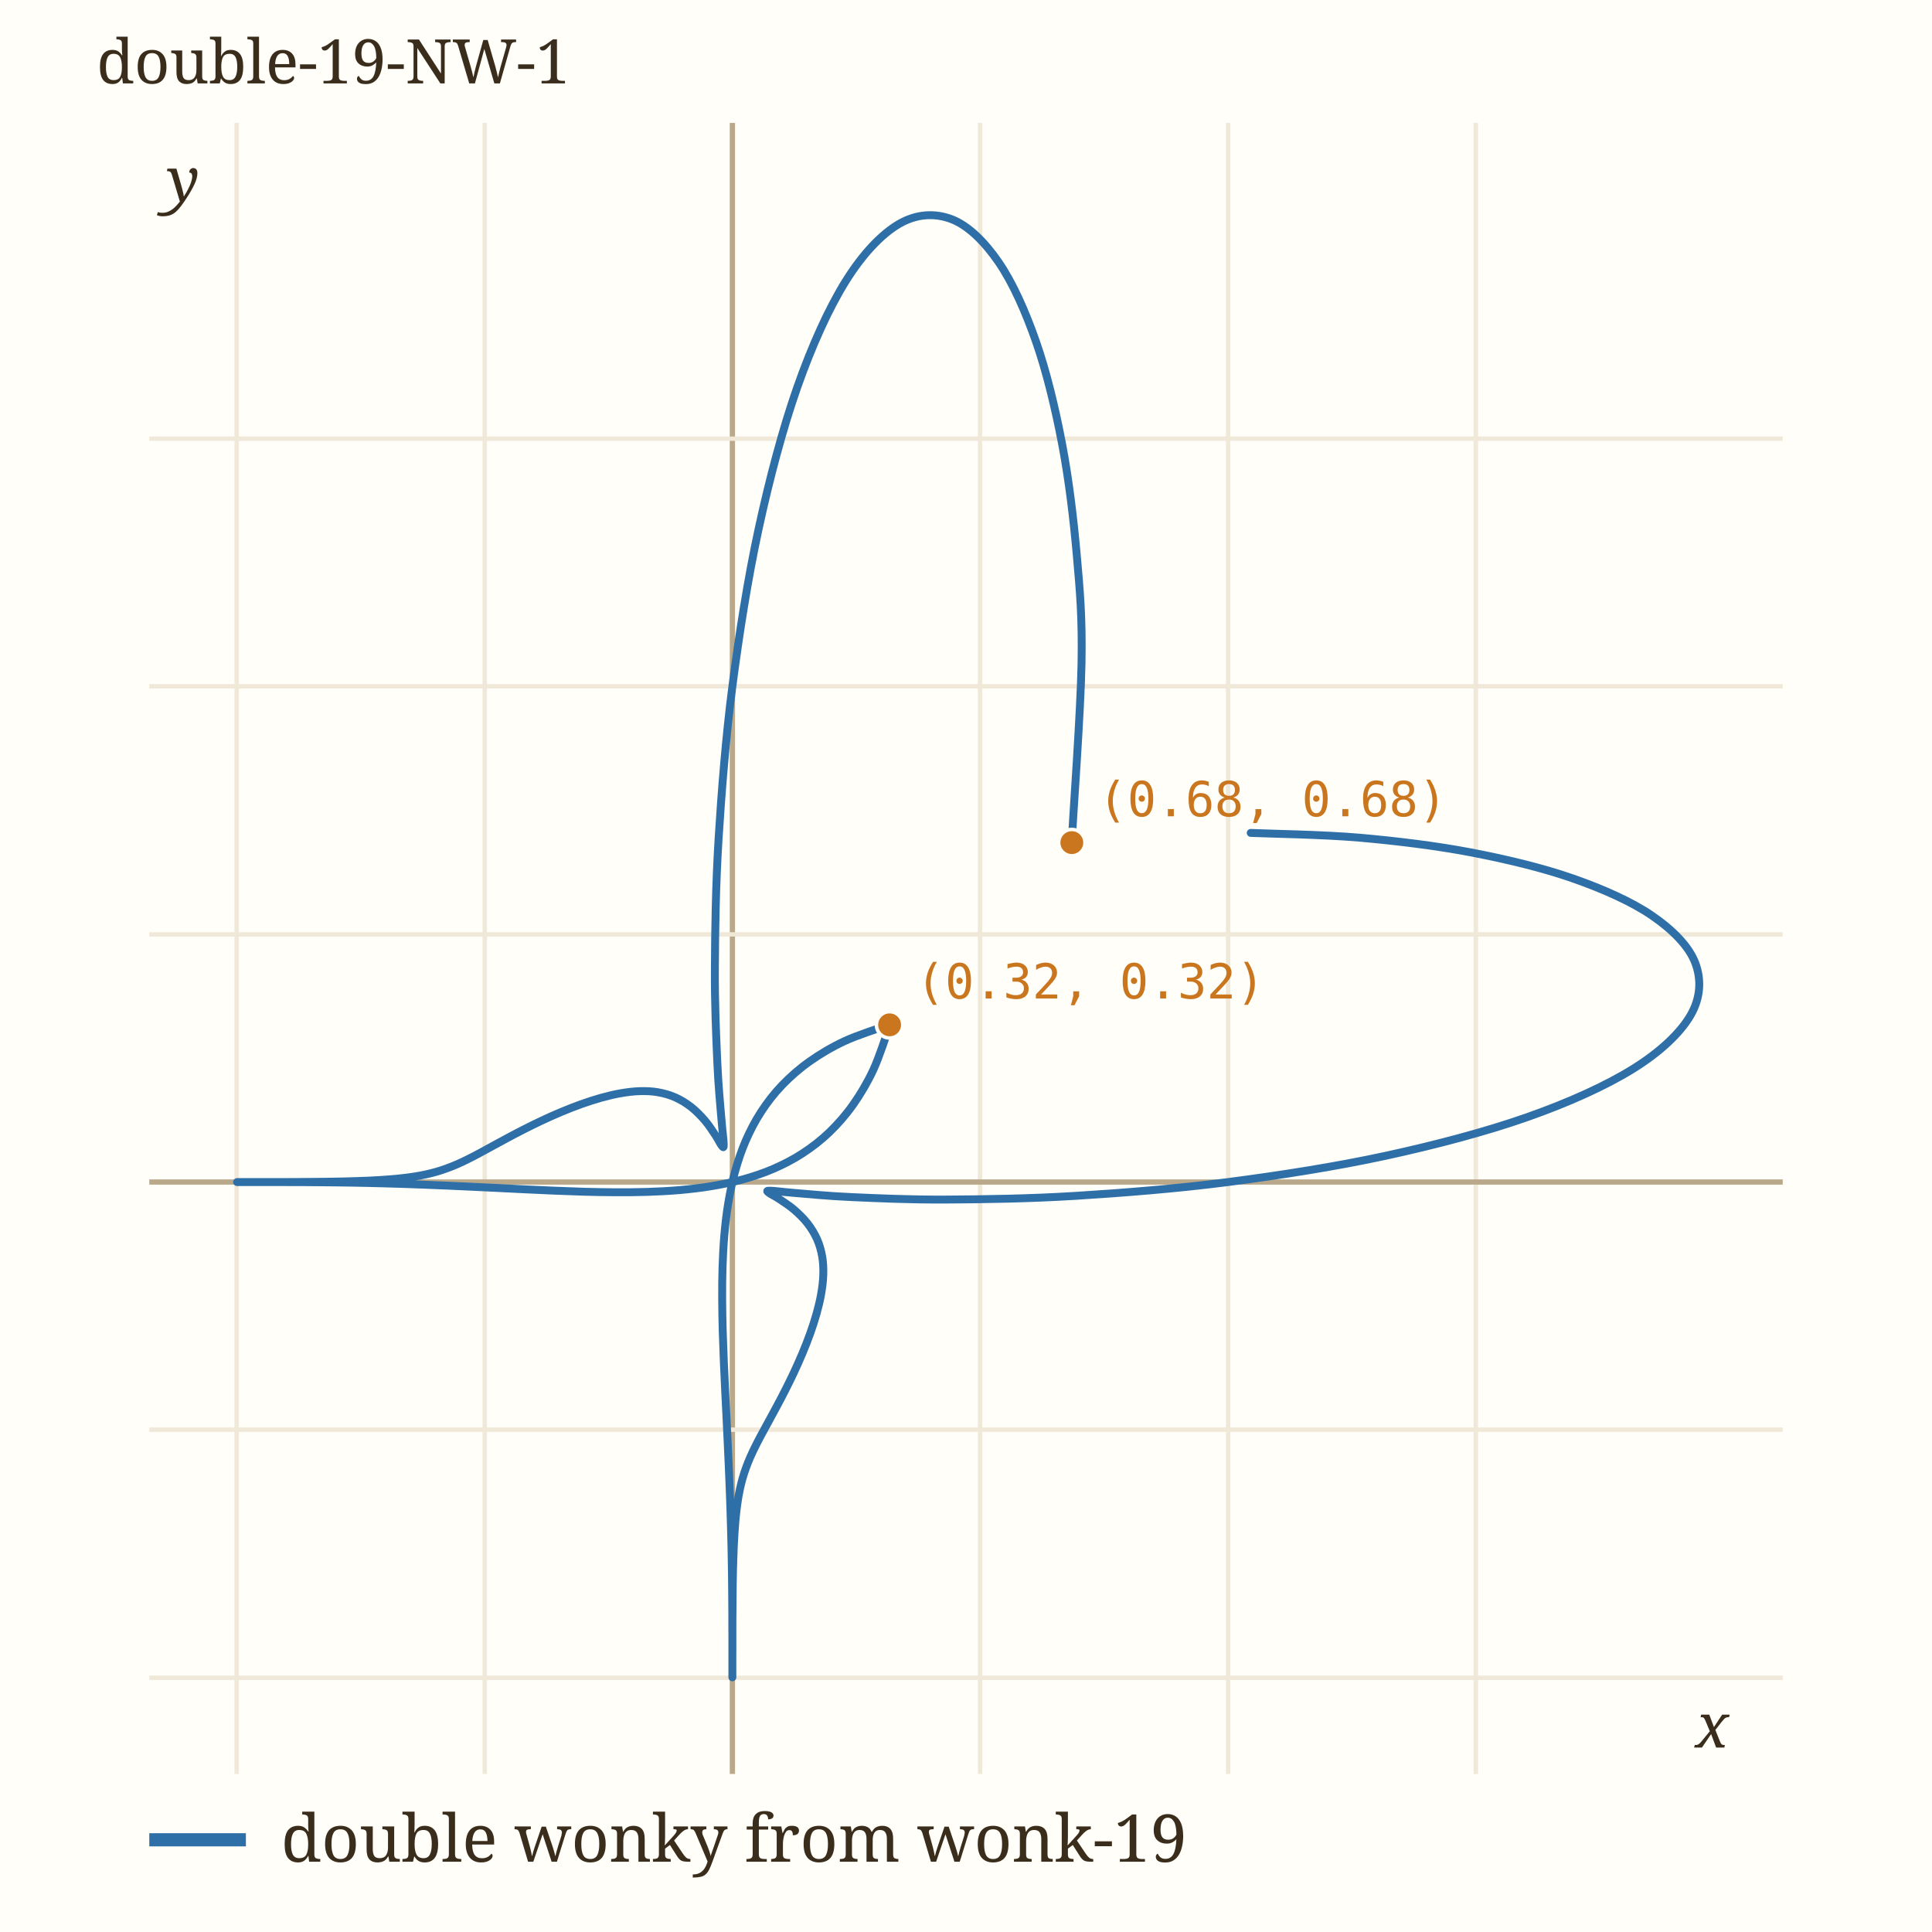
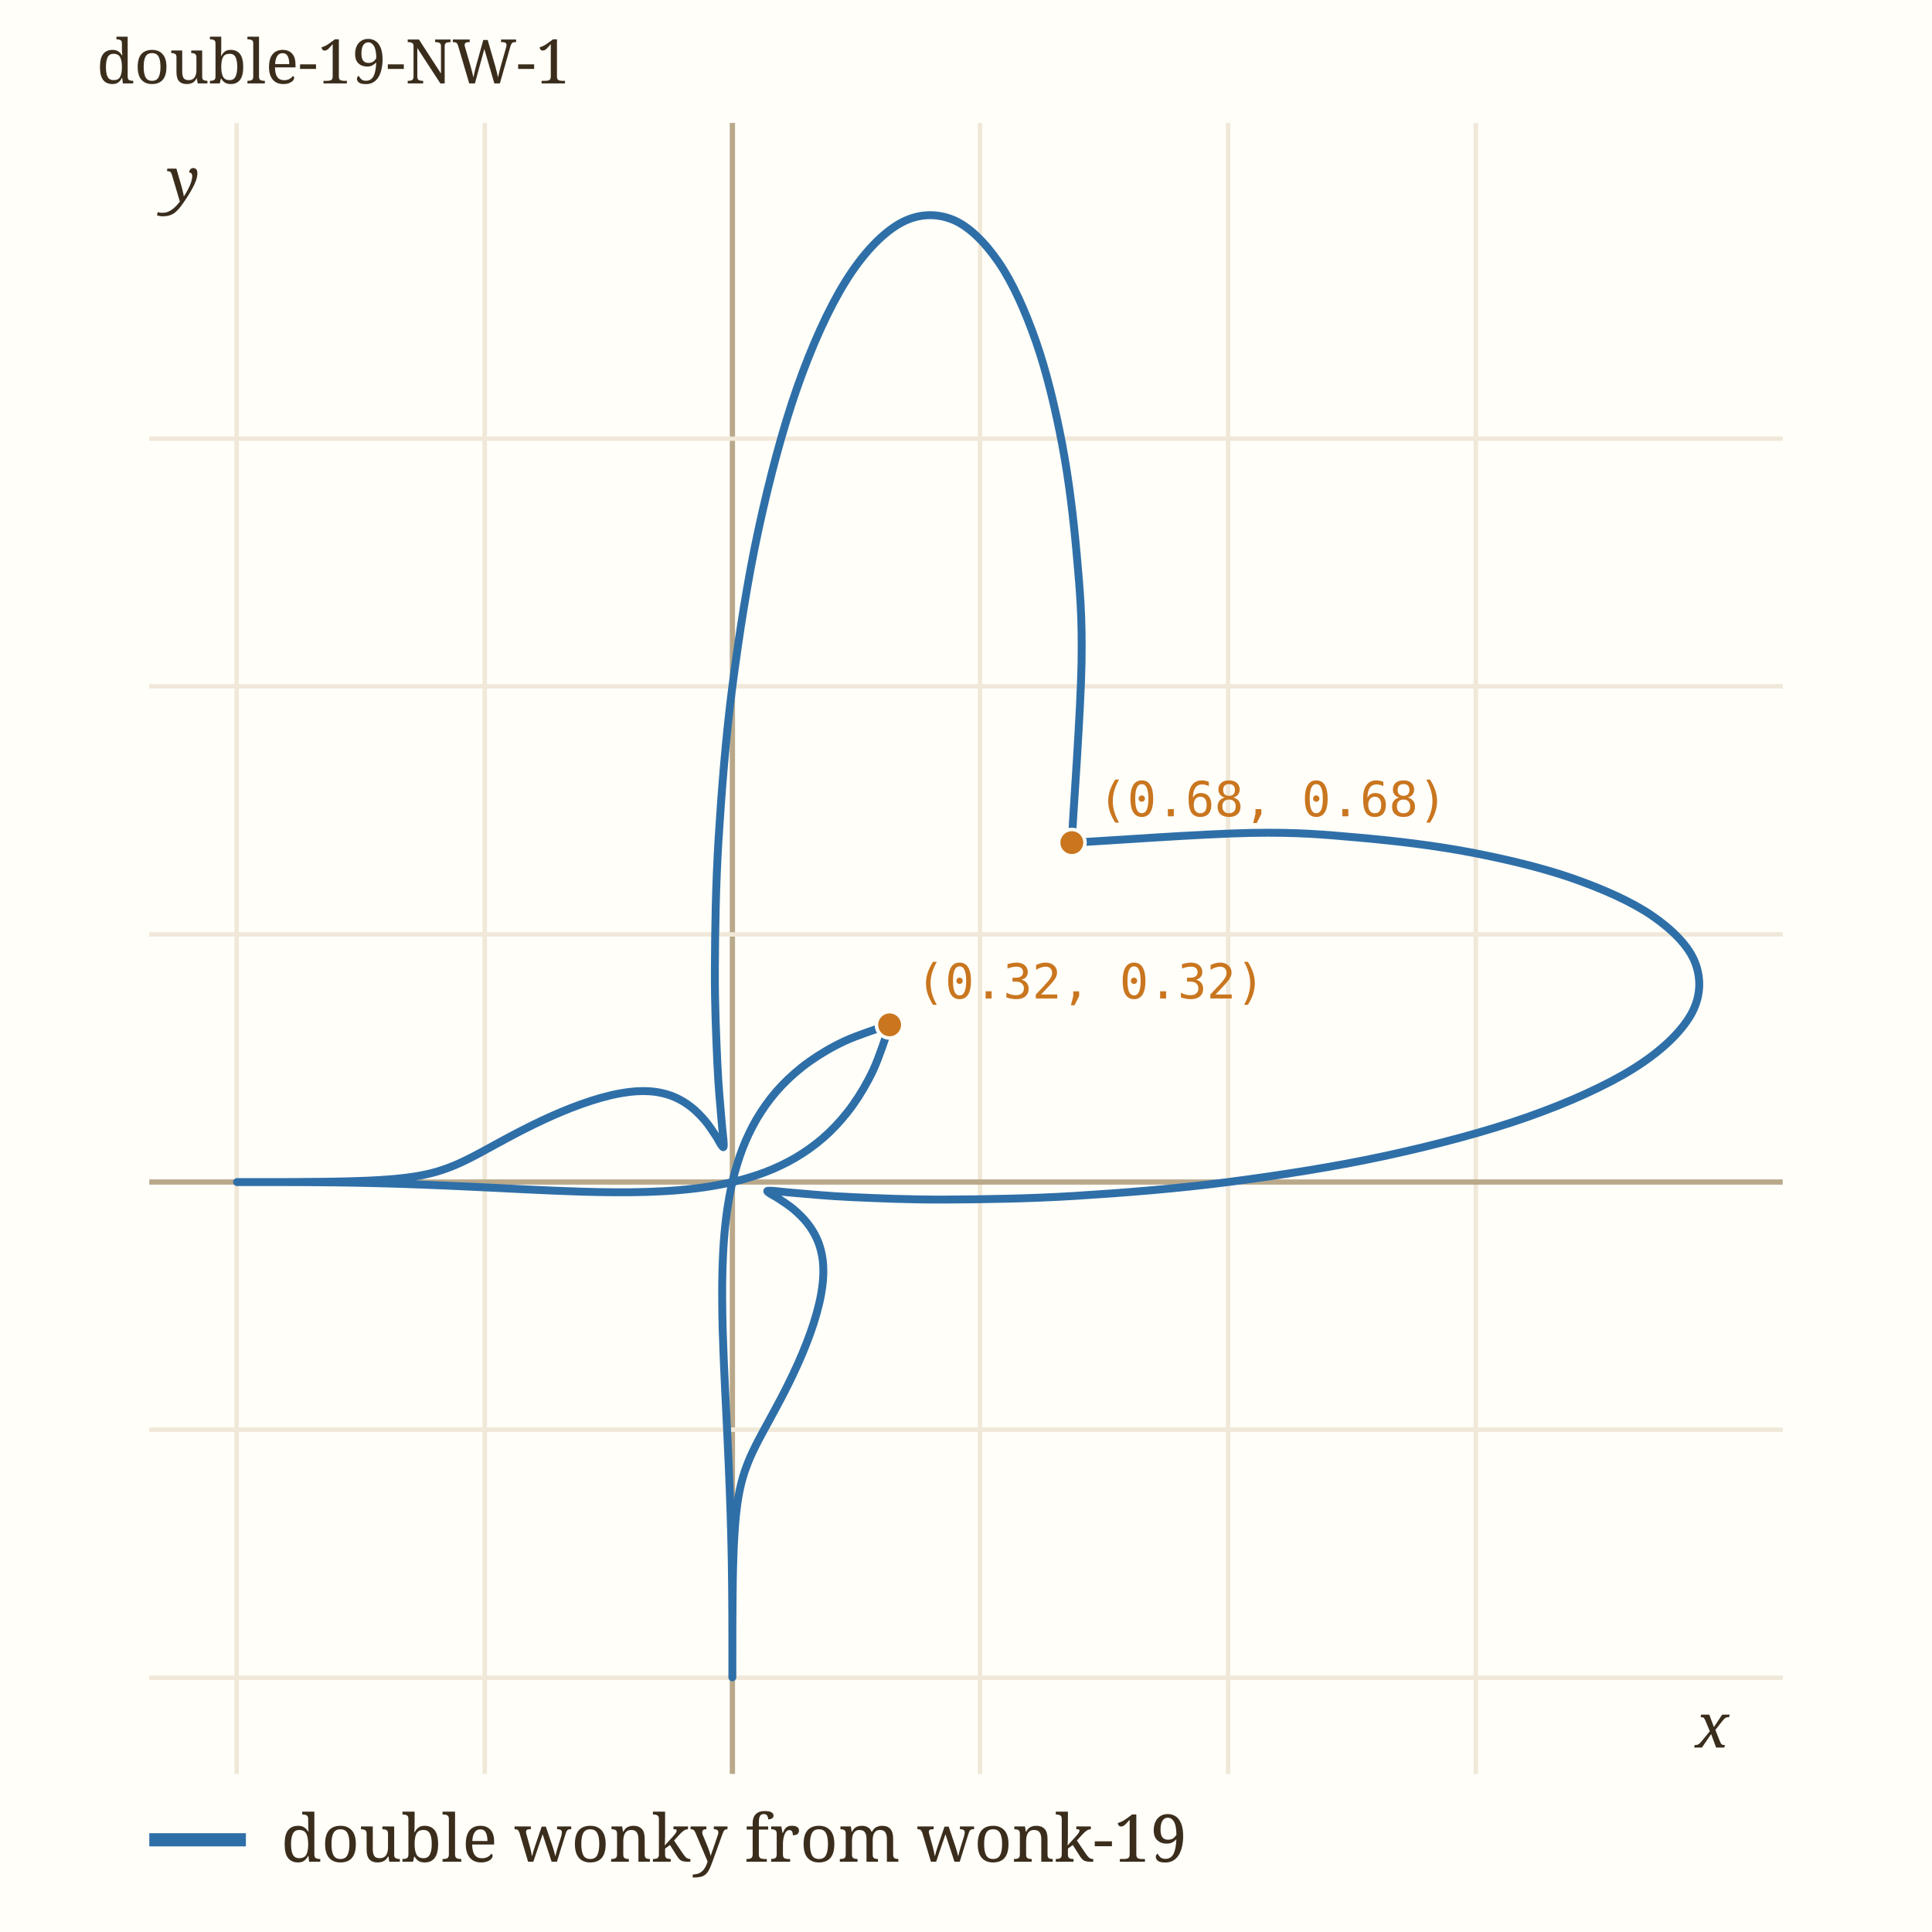
<svg xmlns="http://www.w3.org/2000/svg" viewBox="0 0 440 440" width="440" height="440" role="img" aria-label="double-19-NW-1" data-panel="double-19-NW-1">
  <rect x="0" y="0" width="440" height="440" fill="#fffef9" />
  <clipPath id="clip-double-19-NW-1">
    <rect x="34" y="28" width="372" height="376" />
  </clipPath>
  <g clip-path="url(#clip-double-19-NW-1)">
    <line x1="53.9" x2="53.9" y1="28" y2="404" stroke="#f0e8d8" stroke-width="1" />
    <text x="53.9" y="418.0" font-family="ui-monospace, Menlo, monospace" font-size="11" fill="#9c8a6a" text-anchor="middle">-1</text>
    <line x1="110.4" x2="110.4" y1="28" y2="404" stroke="#f0e8d8" stroke-width="1" />
    <text x="110.4" y="418.0" font-family="ui-monospace, Menlo, monospace" font-size="11" fill="#9c8a6a" text-anchor="middle">-0.5</text>
    <line x1="166.8" x2="166.8" y1="28" y2="404" stroke="#b9a98a" stroke-width="1.2" />
    <line x1="223.2" x2="223.2" y1="28" y2="404" stroke="#f0e8d8" stroke-width="1" />
    <text x="223.2" y="418.0" font-family="ui-monospace, Menlo, monospace" font-size="11" fill="#9c8a6a" text-anchor="middle">0.5</text>
    <line x1="279.7" x2="279.7" y1="28" y2="404" stroke="#f0e8d8" stroke-width="1" />
    <text x="279.7" y="418.0" font-family="ui-monospace, Menlo, monospace" font-size="11" fill="#9c8a6a" text-anchor="middle">1</text>
    <line x1="336.1" x2="336.1" y1="28" y2="404" stroke="#f0e8d8" stroke-width="1" />
    <text x="336.1" y="418.0" font-family="ui-monospace, Menlo, monospace" font-size="11" fill="#9c8a6a" text-anchor="middle">1.5</text>
    <line x1="34" x2="406" y1="382.1" y2="382.1" stroke="#f0e8d8" stroke-width="1" />
    <text x="28.0" y="386.1" font-family="ui-monospace, Menlo, monospace" font-size="11" fill="#9c8a6a" text-anchor="end">-1</text>
    <line x1="34" x2="406" y1="325.6" y2="325.6" stroke="#f0e8d8" stroke-width="1" />
    <text x="28.0" y="329.6" font-family="ui-monospace, Menlo, monospace" font-size="11" fill="#9c8a6a" text-anchor="end">-0.5</text>
    <line x1="34" x2="406" y1="269.2" y2="269.2" stroke="#b9a98a" stroke-width="1.2" />
    <line x1="34" x2="406" y1="212.8" y2="212.8" stroke="#f0e8d8" stroke-width="1" />
    <text x="28.0" y="216.8" font-family="ui-monospace, Menlo, monospace" font-size="11" fill="#9c8a6a" text-anchor="end">0.5</text>
    <line x1="34" x2="406" y1="156.3" y2="156.3" stroke="#f0e8d8" stroke-width="1" />
    <text x="28.0" y="160.3" font-family="ui-monospace, Menlo, monospace" font-size="11" fill="#9c8a6a" text-anchor="end">1</text>
    <line x1="34" x2="406" y1="99.9" y2="99.9" stroke="#f0e8d8" stroke-width="1" />
    <text x="28.0" y="103.9" font-family="ui-monospace, Menlo, monospace" font-size="11" fill="#9c8a6a" text-anchor="end">1.5</text>
-     <path d="M244.06,191.94 C244.43,185.14 246.11,162.09 246.31,151.16 C246.50,140.22 245.95,134.69 245.22,126.34 C244.48,117.99 243.42,109.15 241.88,101.06 C240.33,92.98 238.36,84.71 235.95,77.82 C233.54,70.92 230.63,64.36 227.43,59.71 C224.23,55.06 220.52,51.38 216.74,49.93 C212.96,48.48 208.76,48.66 204.73,51.01 C200.71,53.37 196.45,57.87 192.59,64.06 C188.73,70.26 184.88,78.79 181.58,88.18 C178.28,97.57 175.24,109.05 172.78,120.41 C170.31,131.78 168.32,144.56 166.79,156.34 C165.27,168.11 164.32,180.38 163.65,191.06 C162.99,201.75 162.86,211.95 162.81,220.42 C162.76,228.89 163.11,236.14 163.36,241.88 C163.61,247.62 164.06,251.77 164.30,254.88 C164.55,257.98 164.80,259.52 164.82,260.53 C164.84,261.55 164.73,261.32 164.42,260.99 C164.10,260.66 163.60,259.53 162.95,258.56 C162.30,257.60 161.46,256.27 160.54,255.19 C159.61,254.12 158.53,252.99 157.41,252.12 C156.29,251.24 155.06,250.49 153.81,249.93 C152.56,249.37 151.23,249.00 149.89,248.76 C148.54,248.52 147.15,248.46 145.73,248.50 C144.31,248.54 142.85,248.72 141.37,248.98 C139.89,249.23 138.38,249.60 136.87,250.02 C135.36,250.44 133.81,250.95 132.30,251.49 C130.78,252.03 129.25,252.64 127.77,253.26 C126.29,253.88 124.81,254.54 123.41,255.20 C122.00,255.86 120.63,256.54 119.33,257.20 C118.03,257.85 116.79,258.52 115.62,259.14 C114.44,259.77 113.34,260.38 112.28,260.95 C111.23,261.52 110.25,262.07 109.31,262.57 C108.37,263.07 107.49,263.54 106.63,263.96 C105.77,264.39 104.95,264.78 104.15,265.13 C103.34,265.48 102.56,265.80 101.77,266.08 C100.99,266.37 100.22,266.62 99.43,266.85 C98.64,267.08 97.85,267.27 97.04,267.45 C96.23,267.63 95.40,267.78 94.56,267.92 C93.72,268.05 92.86,268.17 91.98,268.27 C91.11,268.38 90.21,268.46 89.31,268.54 C88.40,268.62 87.48,268.68 86.55,268.74 C85.62,268.80 84.68,268.85 83.75,268.89 C82.81,268.93 81.86,268.96 80.93,268.99 C79.99,269.02 79.06,269.04 78.14,269.07 C77.22,269.09 76.31,269.10 75.41,269.12 C74.52,269.13 73.64,269.14 72.79,269.15 C71.93,269.16 71.10,269.17 70.29,269.17 C69.48,269.18 68.70,269.18 67.95,269.19 C67.19,269.19 66.46,269.19 65.77,269.20 C65.07,269.20 64.41,269.20 63.77,269.20 C63.14,269.20 62.54,269.20 61.97,269.20 C61.40,269.20 60.86,269.20 60.35,269.20 C59.85,269.20 59.37,269.21 58.93,269.21 C58.49,269.21 58.08,269.21 57.70,269.21 C57.32,269.21 56.97,269.21 56.65,269.21 C56.34,269.21 56.05,269.21 55.79,269.21 C55.53,269.21 55.30,269.21 55.10,269.21 C54.90,269.21 54.72,269.21 54.57,269.21 C54.43,269.21 54.31,269.21 54.21,269.21 C54.11,269.21 54.04,269.21 54.00,269.21 C53.95,269.21 53.93,269.21 53.93,269.21 C53.93,269.21 53.99,269.21 54.00,269.21 C54.01,269.21 53.96,269.21 54.00,269.21 C54.03,269.21 54.11,269.21 54.21,269.21 C54.31,269.21 54.43,269.21 54.57,269.21 C54.72,269.21 54.90,269.21 55.10,269.21 C55.30,269.21 55.53,269.21 55.79,269.21 C56.05,269.21 56.34,269.21 56.65,269.21 C56.97,269.21 57.32,269.21 57.70,269.21 C58.08,269.21 58.49,269.21 58.94,269.21 C59.38,269.21 59.86,269.21 60.37,269.21 C60.88,269.21 61.43,269.21 62.01,269.21 C62.59,269.21 63.20,269.21 63.85,269.21 C64.51,269.21 65.19,269.21 65.92,269.22 C66.65,269.22 67.41,269.22 68.22,269.22 C69.02,269.23 69.87,269.23 70.76,269.24 C71.65,269.24 72.58,269.25 73.55,269.26 C74.53,269.27 75.55,269.28 76.62,269.29 C77.69,269.31 78.81,269.32 79.98,269.34 C81.15,269.36 82.37,269.38 83.65,269.41 C84.93,269.44 86.26,269.47 87.66,269.51 C89.05,269.55 90.50,269.59 92.01,269.64 C93.53,269.69 95.10,269.74 96.74,269.81 C98.39,269.87 100.09,269.94 101.86,270.02 C103.63,270.09 105.47,270.18 107.37,270.27 C109.26,270.36 111.23,270.45 113.25,270.55 C115.28,270.65 117.37,270.76 119.51,270.86 C121.65,270.96 123.86,271.07 126.10,271.16 C128.35,271.25 130.65,271.34 132.98,271.41 C135.32,271.47 137.70,271.52 140.10,271.53 C142.49,271.54 144.93,271.53 147.37,271.45 C149.80,271.37 152.26,271.25 154.71,271.04 C157.15,270.82 159.61,270.55 162.02,270.14 C164.44,269.74 166.86,269.25 169.22,268.59 C171.57,267.93 173.91,267.16 176.17,266.18 C178.43,265.19 180.65,264.06 182.76,262.68 C184.88,261.30 186.93,259.73 188.86,257.88 C190.78,256.03 192.62,253.94 194.29,251.58 C195.96,249.21 197.53,246.57 198.88,243.68 C200.23,240.78 201.77,235.94 202.39,234.22 C203.02,232.50 202.73,233.47 202.63,233.37 C202.53,233.27 203.50,232.98 201.78,233.61 C200.06,234.23 195.22,235.77 192.32,237.12 C189.43,238.47 186.79,240.04 184.42,241.71 C182.06,243.38 179.97,245.22 178.12,247.14 C176.27,249.07 174.70,251.12 173.32,253.24 C171.94,255.35 170.81,257.57 169.82,259.83 C168.84,262.09 168.07,264.43 167.41,266.78 C166.75,269.14 166.26,271.56 165.86,273.98 C165.45,276.39 165.18,278.85 164.96,281.29 C164.75,283.74 164.63,286.20 164.55,288.63 C164.47,291.07 164.46,293.51 164.47,295.90 C164.48,298.30 164.53,300.68 164.59,303.02 C164.66,305.35 164.75,307.65 164.84,309.90 C164.93,312.14 165.04,314.35 165.14,316.49 C165.24,318.63 165.35,320.72 165.45,322.75 C165.55,324.77 165.64,326.74 165.73,328.63 C165.82,330.53 165.91,332.37 165.98,334.14 C166.06,335.91 166.13,337.61 166.19,339.26 C166.26,340.90 166.31,342.47 166.36,343.99 C166.41,345.50 166.45,346.95 166.49,348.34 C166.53,349.74 166.56,351.07 166.59,352.35 C166.62,353.63 166.64,354.85 166.66,356.02 C166.68,357.19 166.69,358.31 166.71,359.38 C166.72,360.45 166.73,361.47 166.74,362.45 C166.75,363.42 166.76,364.35 166.76,365.24 C166.77,366.13 166.77,366.98 166.78,367.78 C166.78,368.59 166.78,369.35 166.78,370.08 C166.79,370.81 166.79,371.49 166.79,372.15 C166.79,372.80 166.79,373.41 166.79,373.99 C166.79,374.57 166.79,375.12 166.79,375.63 C166.79,376.14 166.79,376.62 166.79,377.06 C166.79,377.51 166.79,377.92 166.79,378.30 C166.79,378.68 166.79,379.03 166.79,379.35 C166.79,379.66 166.79,379.95 166.79,380.21 C166.79,380.47 166.79,380.70 166.79,380.90 C166.79,381.10 166.79,381.28 166.79,381.43 C166.79,381.57 166.79,381.69 166.79,381.79 C166.79,381.89 166.79,381.97 166.79,382.00 C166.79,382.04 166.79,381.99 166.79,382.00 C166.79,382.01 166.79,382.07 166.79,382.07 C166.79,382.07 166.79,382.05 166.79,382.00 C166.79,381.96 166.79,381.89 166.79,381.79 C166.79,381.69 166.79,381.57 166.79,381.43 C166.79,381.28 166.79,381.10 166.79,380.90 C166.79,380.70 166.79,380.47 166.79,380.21 C166.79,379.95 166.79,379.66 166.79,379.35 C166.79,379.03 166.79,378.68 166.79,378.30 C166.79,377.92 166.79,377.51 166.79,377.07 C166.79,376.63 166.80,376.15 166.80,375.65 C166.80,375.14 166.80,374.60 166.80,374.03 C166.80,373.46 166.80,372.86 166.80,372.23 C166.80,371.59 166.80,370.93 166.80,370.23 C166.81,369.54 166.81,368.81 166.81,368.05 C166.82,367.30 166.82,366.52 166.83,365.71 C166.83,364.90 166.84,364.07 166.85,363.21 C166.86,362.36 166.87,361.48 166.88,360.59 C166.90,359.69 166.91,358.78 166.93,357.86 C166.96,356.94 166.98,356.01 167.01,355.07 C167.04,354.14 167.07,353.19 167.11,352.25 C167.15,351.32 167.20,350.38 167.26,349.45 C167.32,348.52 167.38,347.60 167.46,346.69 C167.54,345.79 167.62,344.89 167.73,344.02 C167.83,343.14 167.95,342.28 168.08,341.44 C168.22,340.60 168.37,339.77 168.55,338.96 C168.73,338.15 168.92,337.36 169.15,336.57 C169.38,335.78 169.63,335.01 169.92,334.23 C170.20,333.44 170.52,332.66 170.87,331.85 C171.22,331.05 171.61,330.23 172.04,329.37 C172.46,328.51 172.93,327.63 173.43,326.69 C173.93,325.75 174.48,324.77 175.05,323.72 C175.62,322.66 176.23,321.56 176.86,320.38 C177.48,319.21 178.15,317.97 178.80,316.67 C179.46,315.37 180.14,314.00 180.80,312.59 C181.46,311.19 182.12,309.71 182.74,308.23 C183.36,306.75 183.97,305.22 184.51,303.70 C185.05,302.19 185.56,300.64 185.98,299.13 C186.40,297.62 186.77,296.11 187.02,294.63 C187.28,293.15 187.46,291.69 187.50,290.27 C187.54,288.85 187.48,287.46 187.24,286.11 C187.00,284.77 186.63,283.44 186.07,282.19 C185.51,280.94 184.76,279.71 183.88,278.59 C183.01,277.47 181.88,276.39 180.81,275.46 C179.73,274.54 178.40,273.70 177.44,273.05 C176.47,272.40 175.34,271.90 175.01,271.58 C174.68,271.27 174.45,271.16 175.47,271.18 C176.48,271.20 178.02,271.45 181.12,271.70 C184.23,271.94 188.38,272.39 194.12,272.64 C199.86,272.89 207.11,273.24 215.58,273.19 C224.05,273.14 234.25,273.01 244.94,272.35 C255.62,271.68 267.89,270.73 279.66,269.21 C291.44,267.68 304.22,265.69 315.59,263.22 C326.95,260.76 338.43,257.72 347.82,254.42 C357.21,251.12 365.74,247.27 371.94,243.41 C378.13,239.55 382.63,235.29 384.99,231.27 C387.34,227.24 387.52,223.04 386.07,219.26 C384.62,215.48 380.94,211.77 376.29,208.57 C371.64,205.37 365.08,202.46 358.18,200.05 C351.29,197.64 343.02,195.67 334.94,194.12 C326.85,192.58 318.01,191.52 309.66,190.78 C301.31,190.05 288.98,189.88 284.84,189.69" fill="none" stroke="#2f6fa8" stroke-width="1.8" stroke-linecap="round" data-path="double-19-NW-1" />
+     <path d="M244.06,191.94 C244.43,185.14 246.11,162.09 246.31,151.16 C246.50,140.22 245.95,134.69 245.22,126.34 C244.48,117.99 243.42,109.15 241.88,101.06 C240.33,92.98 238.36,84.71 235.95,77.82 C233.54,70.92 230.63,64.36 227.43,59.71 C224.23,55.06 220.52,51.38 216.74,49.93 C212.96,48.48 208.76,48.66 204.73,51.01 C200.71,53.37 196.45,57.87 192.59,64.06 C188.73,70.26 184.88,78.79 181.58,88.18 C178.28,97.57 175.24,109.05 172.78,120.41 C170.31,131.78 168.32,144.56 166.79,156.34 C165.27,168.11 164.32,180.38 163.65,191.06 C162.99,201.75 162.86,211.95 162.81,220.42 C162.76,228.89 163.11,236.14 163.36,241.88 C163.61,247.62 164.06,251.77 164.30,254.88 C164.55,257.98 164.80,259.52 164.82,260.53 C164.84,261.55 164.73,261.32 164.42,260.99 C164.10,260.66 163.60,259.53 162.95,258.56 C162.30,257.60 161.46,256.27 160.54,255.19 C159.61,254.12 158.53,252.99 157.41,252.12 C156.29,251.24 155.06,250.49 153.81,249.93 C152.56,249.37 151.23,249.00 149.89,248.76 C148.54,248.52 147.15,248.46 145.73,248.50 C144.31,248.54 142.85,248.72 141.37,248.98 C139.89,249.23 138.38,249.60 136.87,250.02 C135.36,250.44 133.81,250.95 132.30,251.49 C130.78,252.03 129.25,252.64 127.77,253.26 C126.29,253.88 124.81,254.54 123.41,255.20 C122.00,255.86 120.63,256.54 119.33,257.20 C118.03,257.85 116.79,258.52 115.62,259.14 C114.44,259.77 113.34,260.38 112.28,260.95 C111.23,261.52 110.25,262.07 109.31,262.57 C108.37,263.07 107.49,263.54 106.63,263.96 C105.77,264.39 104.95,264.78 104.15,265.13 C103.34,265.48 102.56,265.80 101.77,266.08 C100.99,266.37 100.22,266.62 99.43,266.85 C98.64,267.08 97.85,267.27 97.04,267.45 C96.23,267.63 95.40,267.78 94.56,267.92 C93.72,268.05 92.86,268.17 91.98,268.27 C91.11,268.38 90.21,268.46 89.31,268.54 C88.40,268.62 87.48,268.68 86.55,268.74 C85.62,268.80 84.68,268.85 83.75,268.89 C82.81,268.93 81.86,268.96 80.93,268.99 C79.99,269.02 79.06,269.04 78.14,269.07 C77.22,269.09 76.31,269.10 75.41,269.12 C74.52,269.13 73.64,269.14 72.79,269.15 C71.93,269.16 71.10,269.17 70.29,269.17 C69.48,269.18 68.70,269.18 67.95,269.19 C67.19,269.19 66.46,269.19 65.77,269.20 C65.07,269.20 64.41,269.20 63.77,269.20 C63.14,269.20 62.54,269.20 61.97,269.20 C61.40,269.20 60.86,269.20 60.35,269.20 C59.85,269.20 59.37,269.21 58.93,269.21 C58.49,269.21 58.08,269.21 57.70,269.21 C57.32,269.21 56.97,269.21 56.65,269.21 C56.34,269.21 56.05,269.21 55.79,269.21 C55.53,269.21 55.30,269.21 55.10,269.21 C54.90,269.21 54.72,269.21 54.57,269.21 C54.43,269.21 54.31,269.21 54.21,269.21 C54.11,269.21 54.04,269.21 54.00,269.21 C53.95,269.21 53.93,269.21 53.93,269.21 C53.93,269.21 53.99,269.21 54.00,269.21 C54.01,269.21 53.96,269.21 54.00,269.21 C54.03,269.21 54.11,269.21 54.21,269.21 C54.31,269.21 54.43,269.21 54.57,269.21 C54.72,269.21 54.90,269.21 55.10,269.21 C55.30,269.21 55.53,269.21 55.79,269.21 C56.05,269.21 56.34,269.21 56.65,269.21 C56.97,269.21 57.32,269.21 57.70,269.21 C58.08,269.21 58.49,269.21 58.94,269.21 C59.38,269.21 59.86,269.21 60.37,269.21 C60.88,269.21 61.43,269.21 62.01,269.21 C62.59,269.21 63.20,269.21 63.85,269.21 C64.51,269.21 65.19,269.21 65.92,269.22 C66.65,269.22 67.41,269.22 68.22,269.22 C69.02,269.23 69.87,269.23 70.76,269.24 C71.65,269.24 72.58,269.25 73.55,269.26 C74.53,269.27 75.55,269.28 76.62,269.29 C77.69,269.31 78.81,269.32 79.98,269.34 C81.15,269.36 82.37,269.38 83.65,269.41 C84.93,269.44 86.26,269.47 87.66,269.51 C89.05,269.55 90.50,269.59 92.01,269.64 C93.53,269.69 95.10,269.74 96.74,269.81 C98.39,269.87 100.09,269.94 101.86,270.02 C103.63,270.09 105.47,270.18 107.37,270.27 C109.26,270.36 111.23,270.45 113.25,270.55 C115.28,270.65 117.37,270.76 119.51,270.86 C121.65,270.96 123.86,271.07 126.10,271.16 C128.35,271.25 130.65,271.34 132.98,271.41 C135.32,271.47 137.70,271.52 140.10,271.53 C142.49,271.54 144.93,271.53 147.37,271.45 C149.80,271.37 152.26,271.25 154.71,271.04 C157.15,270.82 159.61,270.55 162.02,270.14 C164.44,269.74 166.86,269.25 169.22,268.59 C171.57,267.93 173.91,267.16 176.17,266.18 C178.43,265.19 180.65,264.06 182.76,262.68 C184.88,261.30 186.93,259.73 188.86,257.88 C190.78,256.03 192.62,253.94 194.29,251.58 C195.96,249.21 197.53,246.57 198.88,243.68 C200.23,240.78 201.77,235.94 202.39,234.22 C203.02,232.50 202.73,233.47 202.63,233.37 C202.53,233.27 203.50,232.98 201.78,233.61 C200.06,234.23 195.22,235.77 192.32,237.12 C189.43,238.47 186.79,240.04 184.42,241.71 C182.06,243.38 179.97,245.22 178.12,247.14 C176.27,249.07 174.70,251.12 173.32,253.24 C171.94,255.35 170.81,257.57 169.82,259.83 C168.84,262.09 168.07,264.43 167.41,266.78 C166.75,269.14 166.26,271.56 165.86,273.98 C165.45,276.39 165.18,278.85 164.96,281.29 C164.75,283.74 164.63,286.20 164.55,288.63 C164.47,291.07 164.46,293.51 164.47,295.90 C164.48,298.30 164.53,300.68 164.59,303.02 C164.66,305.35 164.75,307.65 164.84,309.90 C164.93,312.14 165.04,314.35 165.14,316.49 C165.24,318.63 165.35,320.72 165.45,322.75 C165.55,324.77 165.64,326.74 165.73,328.63 C165.82,330.53 165.91,332.37 165.98,334.14 C166.06,335.91 166.13,337.61 166.19,339.26 C166.26,340.90 166.31,342.47 166.36,343.99 C166.41,345.50 166.45,346.95 166.49,348.34 C166.53,349.74 166.56,351.07 166.59,352.35 C166.62,353.63 166.64,354.85 166.66,356.02 C166.68,357.19 166.69,358.31 166.71,359.38 C166.72,360.45 166.73,361.47 166.74,362.45 C166.75,363.42 166.76,364.35 166.76,365.24 C166.77,366.13 166.77,366.98 166.78,367.78 C166.78,368.59 166.78,369.35 166.78,370.08 C166.79,370.81 166.79,371.49 166.79,372.15 C166.79,372.80 166.79,373.41 166.79,373.99 C166.79,374.57 166.79,375.12 166.79,375.63 C166.79,376.14 166.79,376.62 166.79,377.06 C166.79,377.51 166.79,377.92 166.79,378.30 C166.79,378.68 166.79,379.03 166.79,379.35 C166.79,379.66 166.79,379.95 166.79,380.21 C166.79,380.47 166.79,380.70 166.79,380.90 C166.79,381.10 166.79,381.28 166.79,381.43 C166.79,381.57 166.79,381.69 166.79,381.79 C166.79,381.89 166.79,381.97 166.79,382.00 C166.79,382.04 166.79,381.99 166.79,382.00 C166.79,382.01 166.79,382.07 166.79,382.07 C166.79,382.07 166.79,382.05 166.79,382.00 C166.79,381.96 166.79,381.89 166.79,381.79 C166.79,381.69 166.79,381.57 166.79,381.43 C166.79,381.28 166.79,381.10 166.79,380.90 C166.79,380.70 166.79,380.47 166.79,380.21 C166.79,379.95 166.79,379.66 166.79,379.35 C166.79,379.03 166.79,378.68 166.79,378.30 C166.79,377.92 166.79,377.51 166.79,377.07 C166.79,376.63 166.80,376.15 166.80,375.65 C166.80,375.14 166.80,374.60 166.80,374.03 C166.80,373.46 166.80,372.86 166.80,372.23 C166.80,371.59 166.80,370.93 166.80,370.23 C166.81,369.54 166.81,368.81 166.81,368.05 C166.82,367.30 166.82,366.52 166.83,365.71 C166.83,364.90 166.84,364.07 166.85,363.21 C166.86,362.36 166.87,361.48 166.88,360.59 C166.90,359.69 166.91,358.78 166.93,357.86 C166.96,356.94 166.98,356.01 167.01,355.07 C167.04,354.14 167.07,353.19 167.11,352.25 C167.15,351.32 167.20,350.38 167.26,349.45 C167.32,348.52 167.38,347.60 167.46,346.69 C167.54,345.79 167.62,344.89 167.73,344.02 C167.83,343.14 167.95,342.28 168.08,341.44 C168.22,340.60 168.37,339.77 168.55,338.96 C168.73,338.15 168.92,337.36 169.15,336.57 C169.38,335.78 169.63,335.01 169.92,334.23 C170.20,333.44 170.52,332.66 170.87,331.85 C171.22,331.05 171.61,330.23 172.04,329.37 C172.46,328.51 172.93,327.63 173.43,326.69 C173.93,325.75 174.48,324.77 175.05,323.72 C175.62,322.66 176.23,321.56 176.86,320.38 C177.48,319.21 178.15,317.97 178.80,316.67 C179.46,315.37 180.14,314.00 180.80,312.59 C181.46,311.19 182.12,309.71 182.74,308.23 C183.36,306.75 183.97,305.22 184.51,303.70 C185.05,302.19 185.56,300.64 185.98,299.13 C186.40,297.62 186.77,296.11 187.02,294.63 C187.28,293.15 187.46,291.69 187.50,290.27 C187.54,288.85 187.48,287.46 187.24,286.11 C187.00,284.77 186.63,283.44 186.07,282.19 C185.51,280.94 184.76,279.71 183.88,278.59 C183.01,277.47 181.88,276.39 180.81,275.46 C179.73,274.54 178.40,273.70 177.44,273.05 C176.47,272.40 175.34,271.90 175.01,271.58 C174.68,271.27 174.45,271.16 175.47,271.18 C176.48,271.20 178.02,271.45 181.12,271.70 C184.23,271.94 188.38,272.39 194.12,272.64 C199.86,272.89 207.11,273.24 215.58,273.19 C224.05,273.14 234.25,273.01 244.94,272.35 C255.62,271.68 267.89,270.73 279.66,269.21 C291.44,267.68 304.22,265.69 315.59,263.22 C326.95,260.76 338.43,257.72 347.82,254.42 C357.21,251.12 365.74,247.27 371.94,243.41 C378.13,239.55 382.63,235.29 384.99,231.27 C387.34,227.24 387.52,223.04 386.07,219.26 C384.62,215.48 380.94,211.77 376.29,208.57 C371.64,205.37 365.08,202.46 358.18,200.05 C351.29,197.64 343.02,195.67 334.94,194.12 C326.85,192.58 318.01,191.52 309.66,190.78 C301.31,190.05 295.78,189.50 284.84,189.69 C273.91,189.89 250.86,191.57 244.06,191.94" fill="none" stroke="#2f6fa8" stroke-width="1.8" stroke-linecap="round" data-path="double-19-NW-1" />
    <circle cx="202.6" cy="233.4" r="3" fill="#c9761f" stroke="#fffef9" stroke-width="0.8" />
    <text x="208.6" y="227.4" font-family="ui-monospace, Menlo, monospace" font-size="11" fill="#c9761f">(0.32, 0.32)</text>
    <circle cx="244.1" cy="191.9" r="3" fill="#c9761f" stroke="#fffef9" stroke-width="0.8" />
    <text x="250.1" y="185.9" font-family="ui-monospace, Menlo, monospace" font-size="11" fill="#c9761f">(0.68, 0.68)</text>
  </g>
  <text x="386.1" y="398.0" font-family="Georgia, serif" font-size="14" font-style="italic" fill="#3b2d1c">x</text>
  <text x="38.0" y="45.9" font-family="Georgia, serif" font-size="14" font-style="italic" fill="#3b2d1c">y</text>
  <text x="22" y="19" font-family="Georgia, serif" font-size="14" fill="#3b2d1c">double-19-NW-1</text>
  <line x1="34" x2="56" y1="419" y2="419" stroke="#2f6fa8" stroke-width="3" />
  <text x="64" y="424" font-family="Georgia, serif" font-size="15" fill="#3b2d1c">double wonky from wonk-19</text>
</svg>
